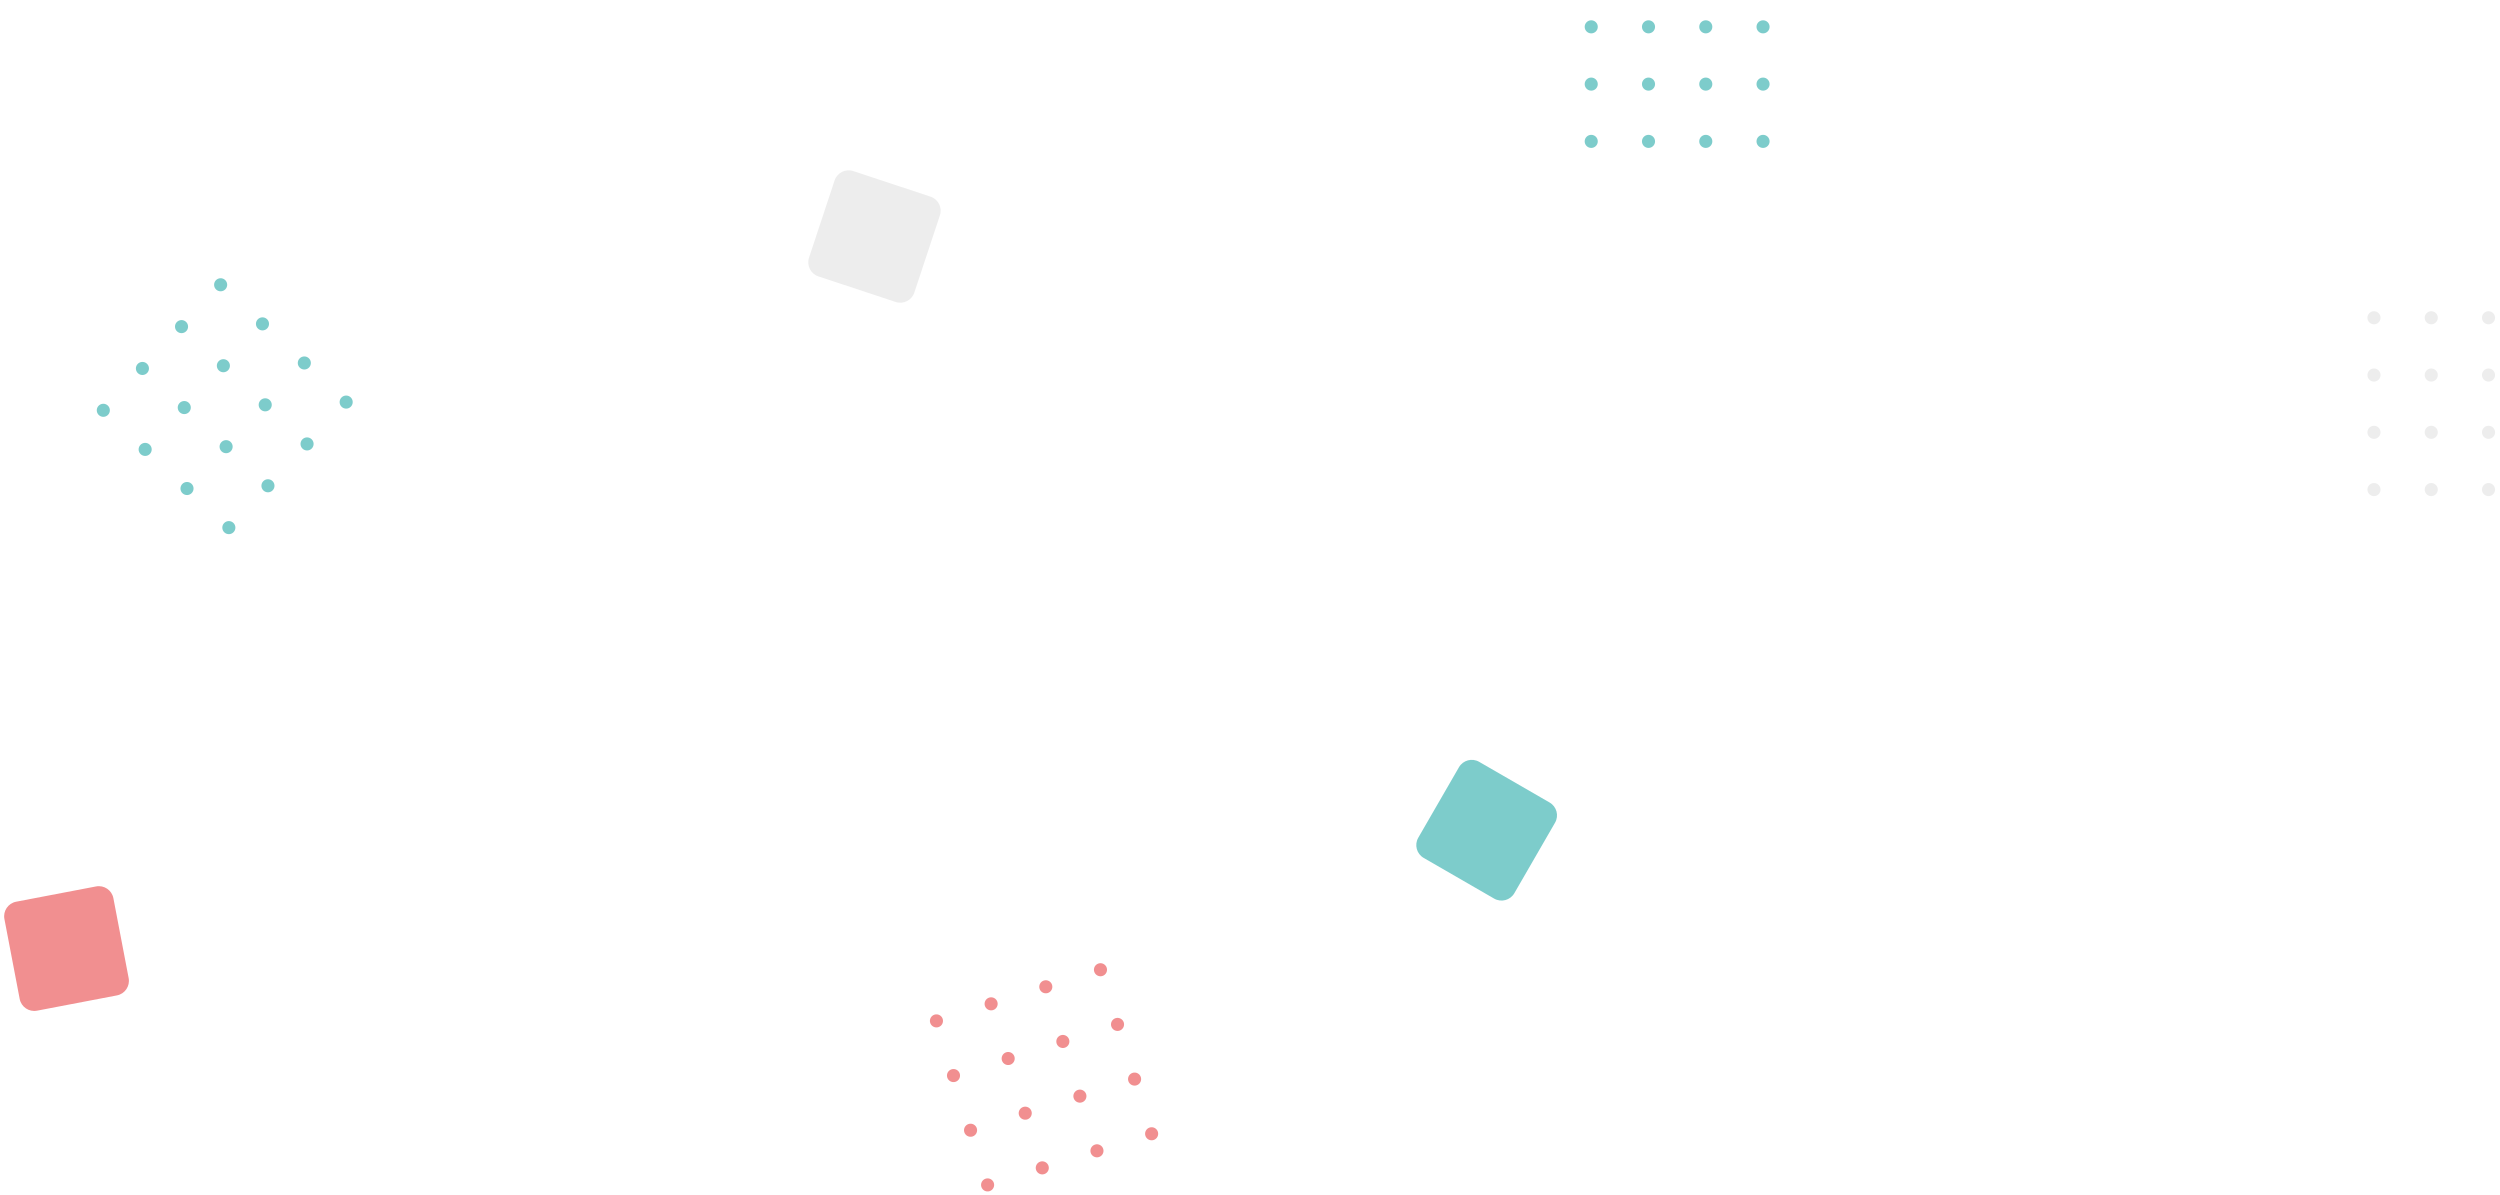
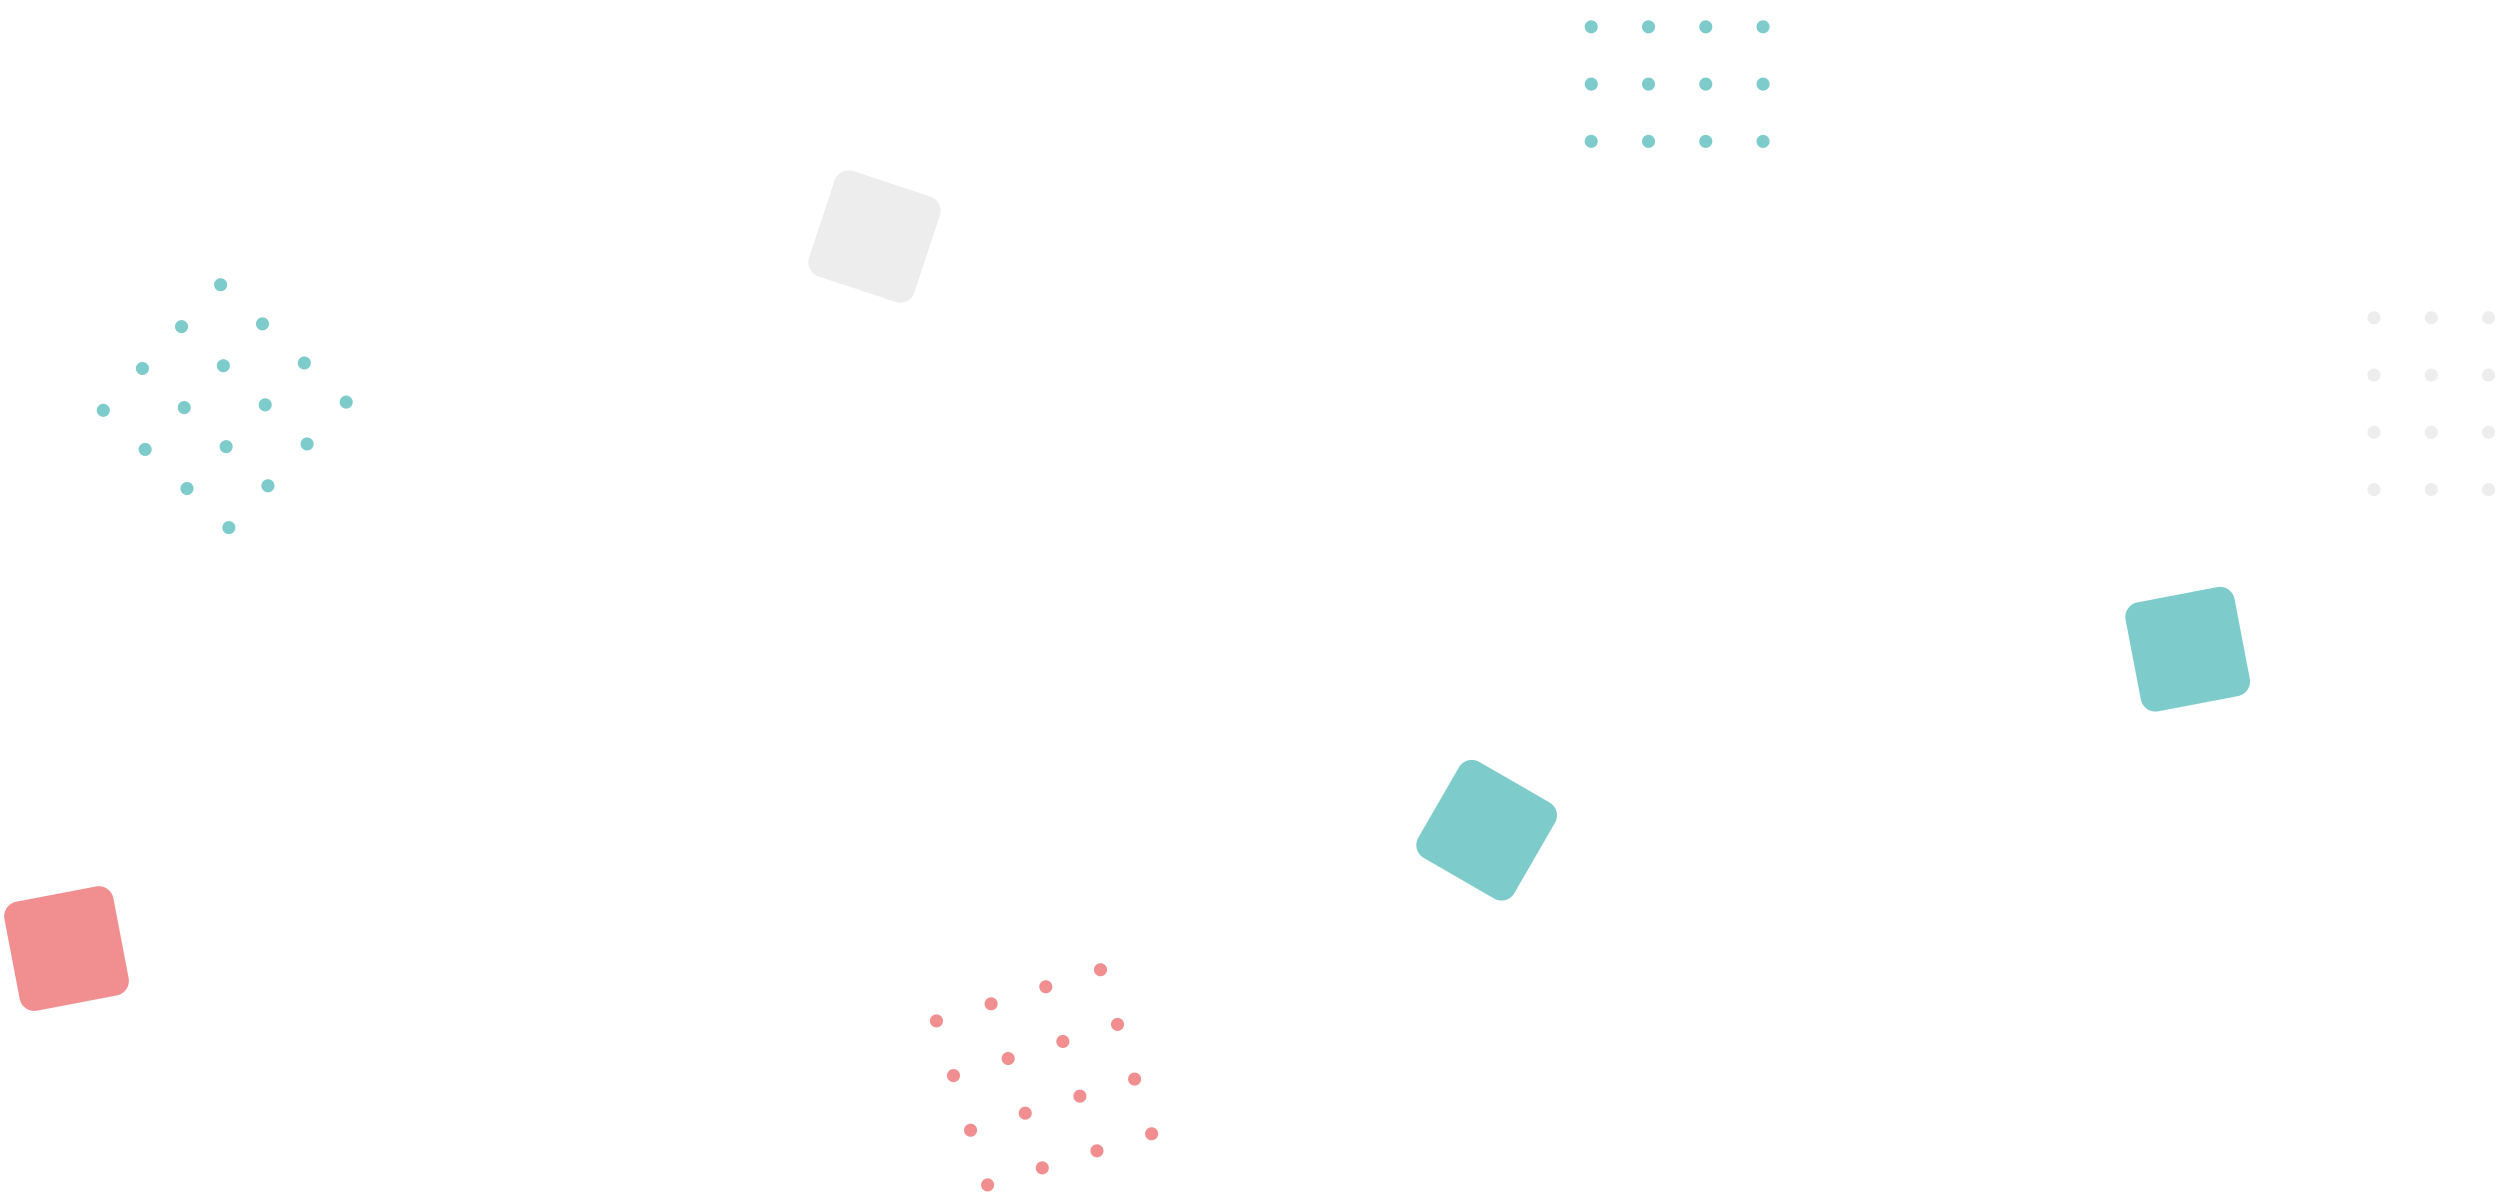
<svg xmlns="http://www.w3.org/2000/svg" className="Shapes" width="1352" height="646" viewBox="0 0 1352 646" fill="none">
  <ellipse cx="119.321" cy="154.003" rx="3.54" ry="3.54" transform="rotate(43.0626 119.321 154.003)" fill="#7DCCCB" />
  <ellipse cx="141.951" cy="175.152" rx="3.54" ry="3.54" transform="rotate(43.0626 141.951 175.152)" fill="#7DCCCB" />
  <ellipse cx="164.579" cy="196.3" rx="3.54" ry="3.54" transform="rotate(43.0626 164.579 196.3)" fill="#7DCCCB" />
  <ellipse cx="143.431" cy="218.93" rx="3.54" ry="3.54" transform="rotate(43.0626 143.431 218.93)" fill="#7DCCCB" />
  <ellipse cx="120.801" cy="197.781" rx="3.54" ry="3.54" transform="rotate(43.0626 120.801 197.781)" fill="#7DCCCB" />
  <ellipse cx="98.172" cy="176.633" rx="3.54" ry="3.54" transform="rotate(43.0626 98.1722 176.633)" fill="#7DCCCB" />
  <ellipse cx="122.283" cy="241.559" rx="3.54" ry="3.54" transform="rotate(43.0626 122.283 241.559)" fill="#7DCCCB" />
  <ellipse cx="187.209" cy="217.449" rx="3.54" ry="3.54" transform="rotate(43.0626 187.209 217.449)" fill="#7DCCCB" />
  <ellipse cx="166.06" cy="240.078" rx="3.54" ry="3.54" transform="rotate(43.0626 166.06 240.078)" fill="#7DCCCB" />
  <ellipse cx="144.911" cy="262.708" rx="3.54" ry="3.54" transform="rotate(43.0626 144.911 262.708)" fill="#7DCCCB" />
  <ellipse cx="99.653" cy="220.411" rx="3.54" ry="3.54" transform="rotate(43.0626 99.6526 220.411)" fill="#7DCCCB" />
  <ellipse cx="77.024" cy="199.262" rx="3.54" ry="3.54" transform="rotate(43.0626 77.0237 199.262)" fill="#7DCCCB" />
  <ellipse cx="101.134" cy="264.189" rx="3.54" ry="3.54" transform="rotate(43.0626 101.134 264.189)" fill="#7DCCCB" />
  <ellipse cx="123.763" cy="285.337" rx="3.54" ry="3.54" transform="rotate(43.0626 123.763 285.337)" fill="#7DCCCB" />
  <ellipse cx="78.504" cy="243.04" rx="3.54" ry="3.54" transform="rotate(43.0626 78.5042 243.04)" fill="#7DCCCB" />
  <ellipse cx="55.875" cy="221.892" rx="3.54" ry="3.54" transform="rotate(43.0626 55.8753 221.892)" fill="#7DCCCB" />
  <ellipse cx="953.46" cy="14.513" rx="3.54" ry="3.54" transform="rotate(90 953.46 14.5134)" fill="#7DCCCB" />
  <ellipse cx="953.46" cy="45.487" rx="3.54" ry="3.54" transform="rotate(90 953.46 45.4868)" fill="#7DCCCB" />
  <ellipse cx="922.487" cy="45.487" rx="3.54" ry="3.54" transform="rotate(90 922.487 45.4867)" fill="#7DCCCB" />
  <ellipse cx="922.487" cy="14.513" rx="3.54" ry="3.54" transform="rotate(90 922.487 14.5133)" fill="#7DCCCB" />
  <ellipse cx="891.513" cy="45.487" rx="3.54" ry="3.54" transform="rotate(90 891.513 45.4867)" fill="#7DCCCB" />
  <ellipse cx="953.46" cy="76.46" rx="3.54" ry="3.54" transform="rotate(90 953.46 76.4603)" fill="#7DCCCB" />
  <ellipse cx="922.487" cy="76.46" rx="3.54" ry="3.54" transform="rotate(90 922.487 76.4601)" fill="#7DCCCB" />
  <ellipse cx="891.513" cy="76.46" rx="3.54" ry="3.54" transform="rotate(90 891.513 76.4601)" fill="#7DCCCB" />
  <ellipse cx="891.513" cy="14.513" rx="3.54" ry="3.54" transform="rotate(90 891.513 14.5132)" fill="#7DCCCB" />
  <ellipse cx="860.539" cy="45.487" rx="3.54" ry="3.54" transform="rotate(90 860.539 45.4866)" fill="#7DCCCB" />
  <ellipse cx="860.539" cy="76.46" rx="3.54" ry="3.54" transform="rotate(90 860.539 76.46)" fill="#7DCCCB" />
  <ellipse cx="860.54" cy="14.513" rx="3.54" ry="3.54" transform="rotate(90 860.54 14.5132)" fill="#7DCCCB" />
  <ellipse cx="595.138" cy="524.434" rx="3.54" ry="3.54" transform="rotate(72.679 595.138 524.434)" fill="#F18F90" />
  <ellipse cx="604.361" cy="554.002" rx="3.54" ry="3.54" transform="rotate(72.679 604.361 554.002)" fill="#F18F90" />
  <ellipse cx="613.583" cy="583.571" rx="3.54" ry="3.54" transform="rotate(72.679 613.583 583.571)" fill="#F18F90" />
  <ellipse cx="584.013" cy="592.792" rx="3.54" ry="3.54" transform="rotate(72.679 584.013 592.792)" fill="#F18F90" />
  <ellipse cx="574.792" cy="563.224" rx="3.54" ry="3.54" transform="rotate(72.679 574.792 563.224)" fill="#F18F90" />
  <ellipse cx="565.571" cy="533.655" rx="3.54" ry="3.54" transform="rotate(72.679 565.571 533.655)" fill="#F18F90" />
  <ellipse cx="554.445" cy="602.014" rx="3.54" ry="3.54" transform="rotate(72.679 554.445 602.014)" fill="#F18F90" />
  <ellipse cx="622.804" cy="613.14" rx="3.54" ry="3.54" transform="rotate(72.679 622.804 613.14)" fill="#F18F90" />
  <ellipse cx="593.235" cy="622.361" rx="3.54" ry="3.54" transform="rotate(72.679 593.235 622.361)" fill="#F18F90" />
  <ellipse cx="563.667" cy="631.583" rx="3.54" ry="3.54" transform="rotate(72.679 563.667 631.583)" fill="#F18F90" />
  <ellipse cx="545.223" cy="572.445" rx="3.54" ry="3.54" transform="rotate(72.679 545.223 572.445)" fill="#F18F90" />
  <ellipse cx="536.002" cy="542.876" rx="3.54" ry="3.54" transform="rotate(72.679 536.002 542.876)" fill="#F18F90" />
  <ellipse cx="524.876" cy="611.235" rx="3.54" ry="3.54" transform="rotate(72.679 524.876 611.235)" fill="#F18F90" />
  <ellipse cx="534.097" cy="640.804" rx="3.54" ry="3.54" transform="rotate(72.679 534.097 640.804)" fill="#F18F90" />
  <ellipse cx="515.655" cy="581.667" rx="3.54" ry="3.54" transform="rotate(72.679 515.655 581.667)" fill="#F18F90" />
  <ellipse cx="506.433" cy="552.098" rx="3.54" ry="3.54" transform="rotate(72.679 506.433 552.098)" fill="#F18F90" />
  <ellipse cx="1283.85" cy="171.849" rx="3.54" ry="3.54" fill="#EDEDED" />
  <ellipse cx="1314.82" cy="171.848" rx="3.54" ry="3.54" fill="#EDEDED" />
  <ellipse cx="1345.79" cy="171.848" rx="3.54" ry="3.54" fill="#EDEDED" />
  <ellipse cx="1345.79" cy="202.821" rx="3.54" ry="3.54" fill="#EDEDED" />
  <ellipse cx="1314.82" cy="202.821" rx="3.54" ry="3.54" fill="#EDEDED" />
  <ellipse cx="1283.85" cy="202.821" rx="3.54" ry="3.54" fill="#EDEDED" />
  <ellipse cx="1345.79" cy="233.795" rx="3.54" ry="3.54" fill="#EDEDED" />
  <ellipse cx="1314.82" cy="233.795" rx="3.54" ry="3.54" fill="#EDEDED" />
  <ellipse cx="1283.85" cy="233.795" rx="3.54" ry="3.54" fill="#EDEDED" />
  <ellipse cx="1345.79" cy="264.768" rx="3.54" ry="3.54" fill="#EDEDED" />
  <ellipse cx="1314.82" cy="264.768" rx="3.54" ry="3.54" fill="#EDEDED" />
  <ellipse cx="1283.85" cy="264.768" rx="3.54" ry="3.54" fill="#EDEDED" />
  <rect x="453.859" y="90" width="60" height="60" rx="8" transform="rotate(18.3199 453.859 90)" fill="#EDEDED" />
  <rect x="793" y="408" width="60" height="60" rx="8" transform="rotate(30 793 408)" fill="#7DCCCB" />
  <rect x="0.883" y="489.146" width="60" height="60" rx="8" transform="rotate(-10.8201 0.882812 489.146)" fill="#F18F90" />
+   <rect x="1148" y="327.264" width="60" height="60" rx="8" transform="rotate(-10.8201 1148 327.264)" fill="#7DCCCB" />
</svg>
